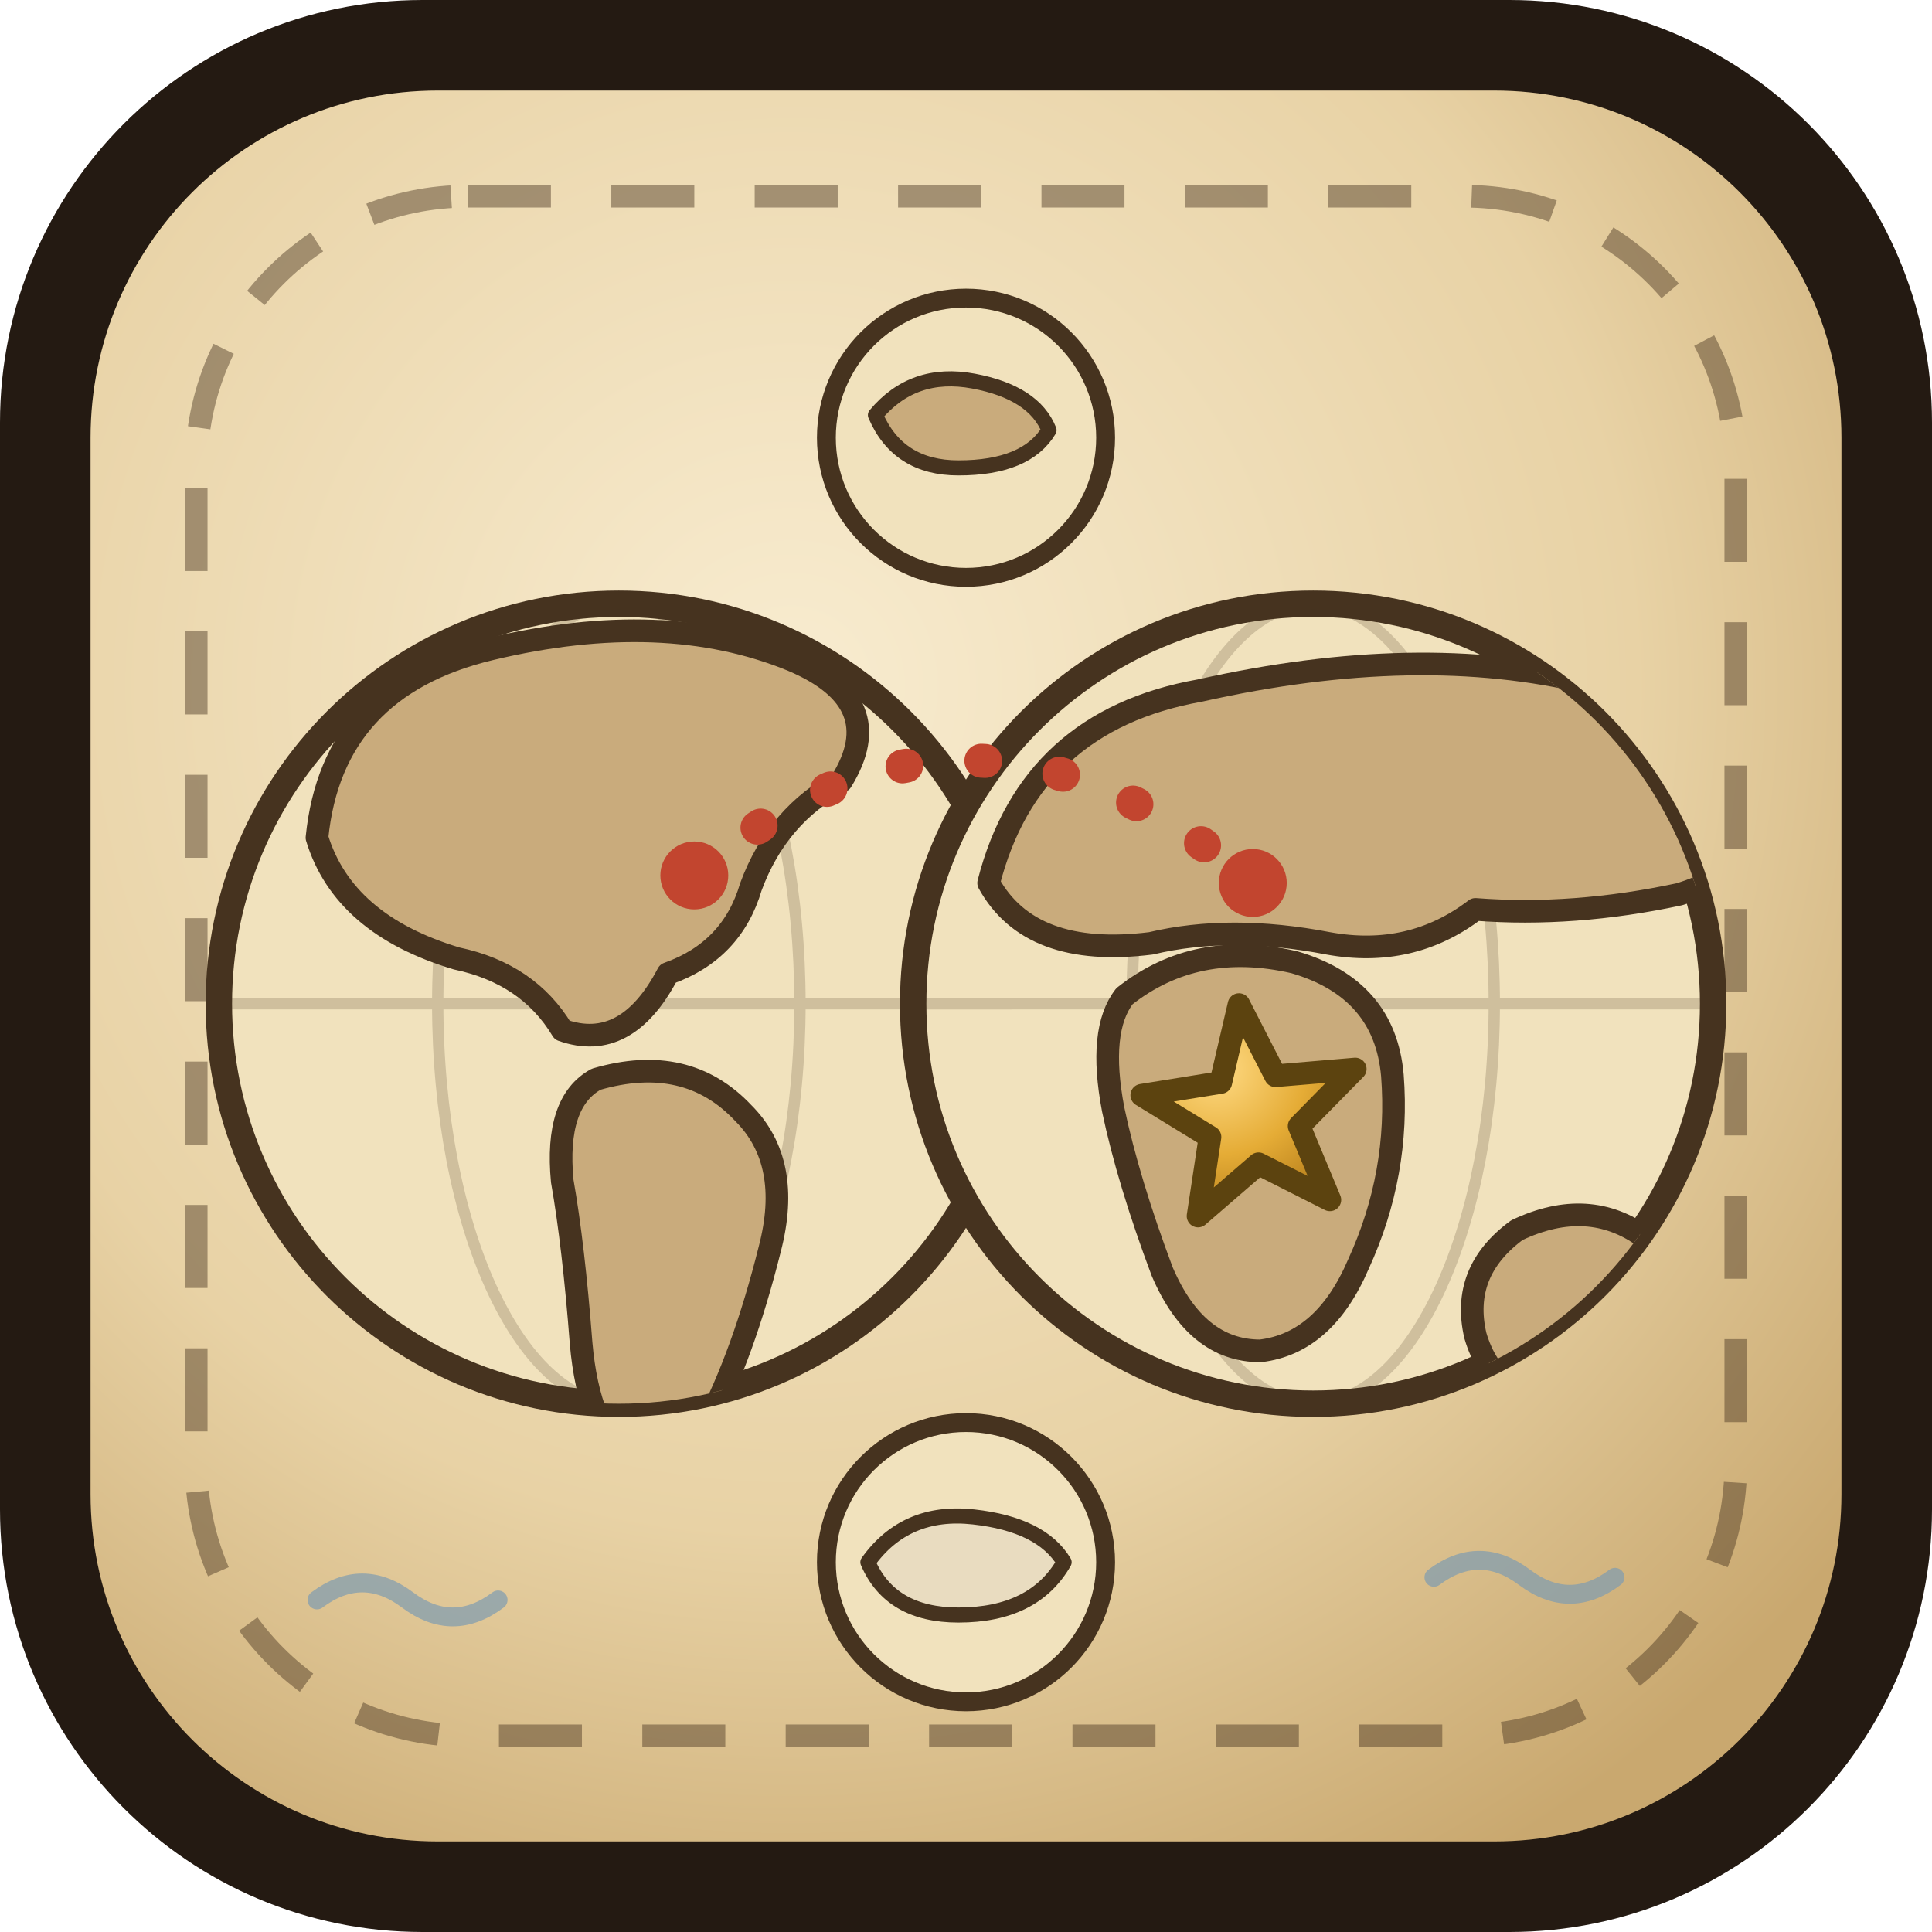
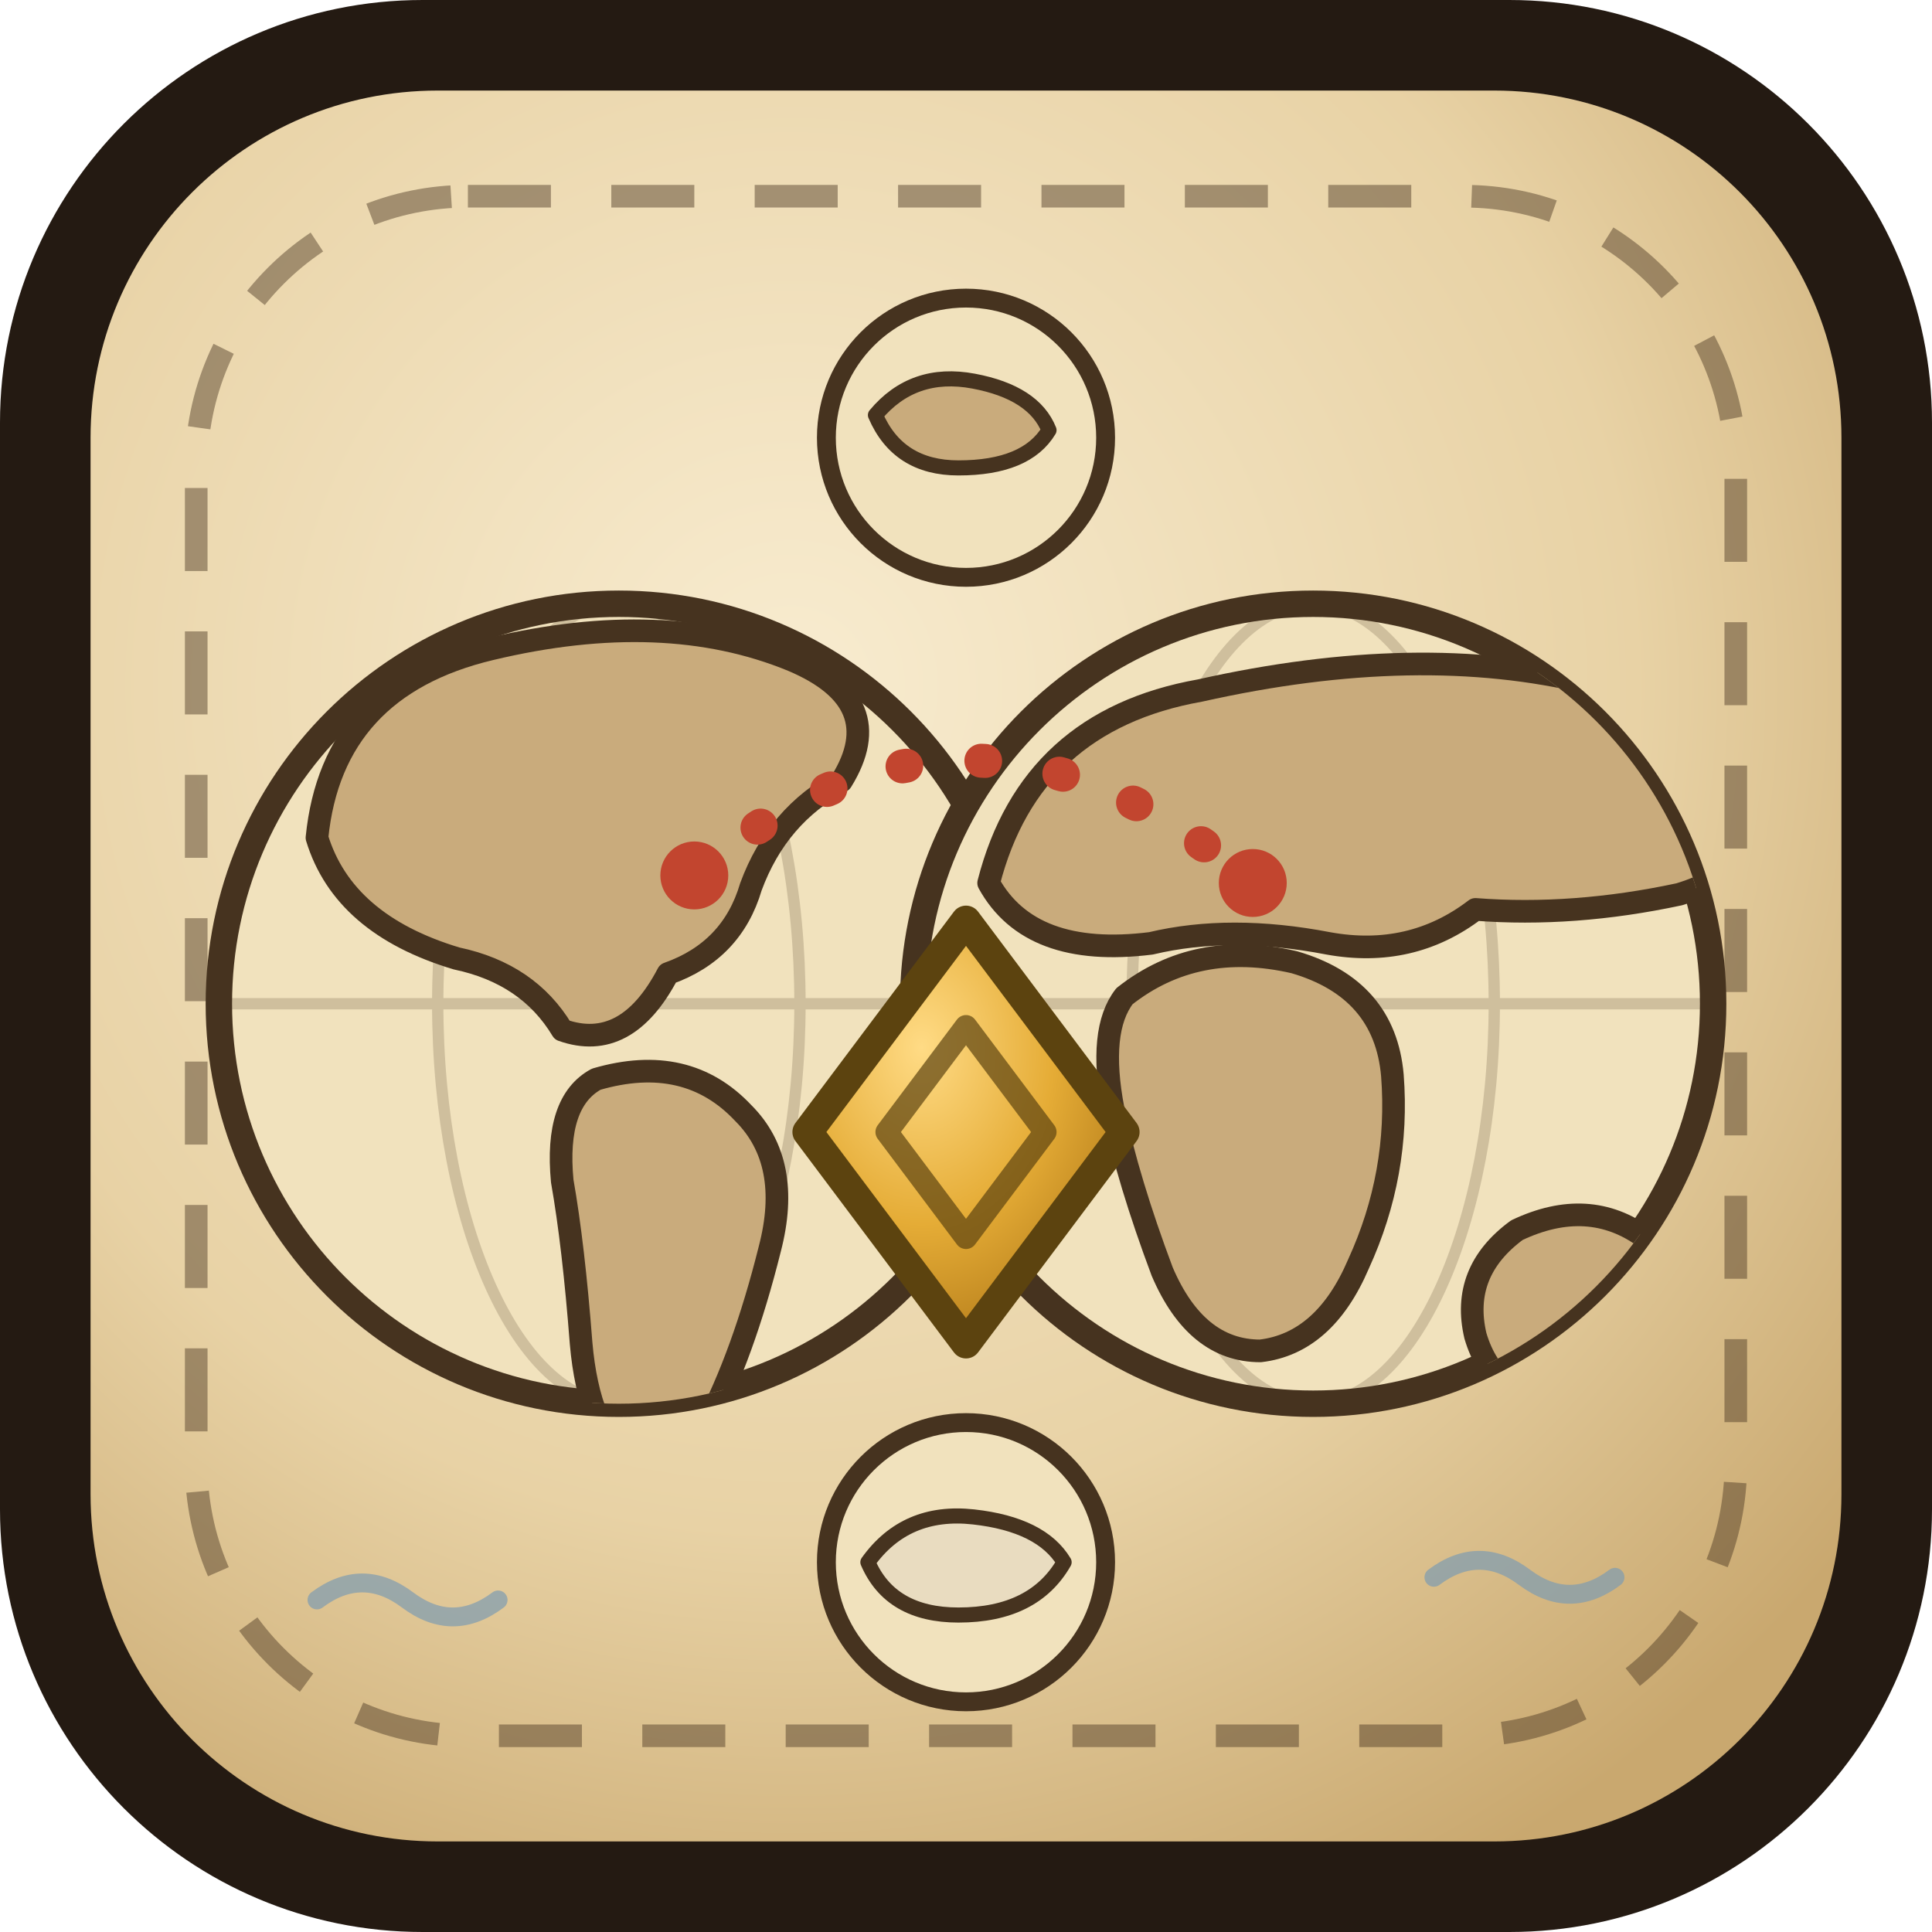
- <svg xmlns="http://www.w3.org/2000/svg" viewBox="0 0 512 512" role="img" aria-label="Matkakirja">
+ <svg xmlns="http://www.w3.org/2000/svg" viewBox="0 0 512 512" role="img" aria-label="Unohdettu aarre">
  <defs>
    <radialGradient id="paper" cx="40%" cy="34%" r="78%">
      <stop offset="0%" stop-color="#f8ecd0" />
      <stop offset="62%" stop-color="#e8d2a5" />
      <stop offset="100%" stop-color="#c9a86f" />
    </radialGradient>
    <radialGradient id="gold" cx="36%" cy="30%" r="72%">
      <stop offset="0%" stop-color="#ffdb85" />
      <stop offset="58%" stop-color="#e5ac36" />
      <stop offset="100%" stop-color="#b9811d" />
    </radialGradient>
    <clipPath id="lansi">
      <circle cx="164" cy="266" r="106" />
    </clipPath>
    <clipPath id="ita">
      <circle cx="348" cy="266" r="106" />
    </clipPath>
  </defs>
  <rect width="512" height="512" rx="112" fill="#241a12" />
  <rect x="24" y="24" width="464" height="464" rx="92" fill="url(#paper)" />
  <rect x="52" y="52" width="408" height="408" rx="72" fill="none" stroke="#46331f" stroke-width="6" stroke-dasharray="22 16" opacity="0.45" />
  <g stroke="#46331f">
    <circle cx="256" cy="116" r="37" fill="#f1e2bd" stroke-width="5" />
    <path d="M232,110 q10,-12 26,-9 q16,3 20,13 q-6,10 -24,10 q-16,0 -22,-14 z" fill="#c9ab7c" stroke-width="4" stroke-linejoin="round" />
    <circle cx="256" cy="414" r="37" fill="#f1e2bd" stroke-width="5" />
    <path d="M230,414 q10,-14 28,-12 q18,2 24,12 q-8,14 -28,14 q-18,0 -24,-14 z" fill="#e9dcc0" stroke-width="4" stroke-linejoin="round" />
  </g>
  <circle cx="164" cy="266" r="106" fill="#f1e2bd" stroke="#46331f" stroke-width="7" />
  <circle cx="348" cy="266" r="106" fill="#f1e2bd" stroke="#46331f" stroke-width="7" />
  <g stroke="#46331f" fill="none" stroke-width="3" opacity="0.2">
    <ellipse cx="164" cy="266" rx="48" ry="106" />
    <line x1="60" y1="266" x2="268" y2="266" />
    <ellipse cx="348" cy="266" rx="48" ry="106" />
    <line x1="244" y1="266" x2="452" y2="266" />
  </g>
  <g clip-path="url(#lansi)" fill="#c9ab7c" stroke="#46331f" stroke-width="6" stroke-linejoin="round">
    <path d="M84,222 q4,-40 46,-50 q46,-11 80,3 q26,11 13,32 q-17,9 -24,28 q-5,17 -22,23 q-11,21 -28,15 q-9,-15 -28,-19 q-30,-9 -37,-32 z" />
    <path d="M158,286 q24,-7 39,9 q13,13 7,36 q-7,28 -17,47 q-9,17 -20,10 q-11,-9 -13,-32 q-2,-26 -5,-43 q-2,-21 9,-27 z" />
  </g>
  <g clip-path="url(#ita)" fill="#c9ab7c" stroke="#46331f" stroke-width="6" stroke-linejoin="round">
    <path d="M262,234 q11,-43 56,-51 q58,-13 103,-2 q37,9 43,30 q4,19 -19,26 q-28,6 -54,4 q-17,13 -39,9 q-26,-5 -47,0 q-32,4 -43,-16 z" />
    <path d="M298,264 q19,-15 45,-9 q24,7 26,30 q2,26 -9,50 q-9,21 -26,23 q-17,0 -26,-21 q-9,-24 -13,-43 q-4,-21 3,-30 z" />
    <path d="M402,326 q19,-9 34,2 q13,11 7,28 q-9,19 -28,17 q-19,-2 -24,-19 q-4,-17 11,-28 z" />
  </g>
  <path d="M184,232 Q256,170 332,234" fill="none" stroke="#c2452f" stroke-width="9" stroke-linecap="round" stroke-dasharray="1 20" />
  <circle cx="184" cy="232" r="9" fill="#c2452f" />
  <circle cx="332" cy="234" r="9" fill="#c2452f" />
-   <g transform="rotate(-7 332 296)">
-     <path d="M332.0,266.0 L339.3,285.9 L360.5,286.7 L343.9,299.9 L349.6,320.3 L332.0,308.5 L314.4,320.3 L320.1,299.9 L303.5,286.7 L324.7,285.9 Z" fill="url(#gold)" stroke="#5c430f" stroke-width="6" stroke-linejoin="round" />
+   <g stroke="#5c430f" stroke-linejoin="round">
+     <path d="M256.0,244.0 L298.0,300.0 L256.0,356.0 L214.0,300.0 Z" fill="url(#gold)" stroke-width="8" />
+     <path d="M256.0,272.0 L277.0,300.0 L256.0,328.0 L235.0,300.0 Z" fill="none" stroke-width="6" opacity="0.7" />
  </g>
  <g stroke="#7d9bb0" stroke-width="5" fill="none" stroke-linecap="round" opacity="0.7">
    <path d="M84,424 q12,-9 24,0 q12,9 24,0" />
    <path d="M380,418 q12,-9 24,0 q12,9 24,0" />
  </g>
</svg>
